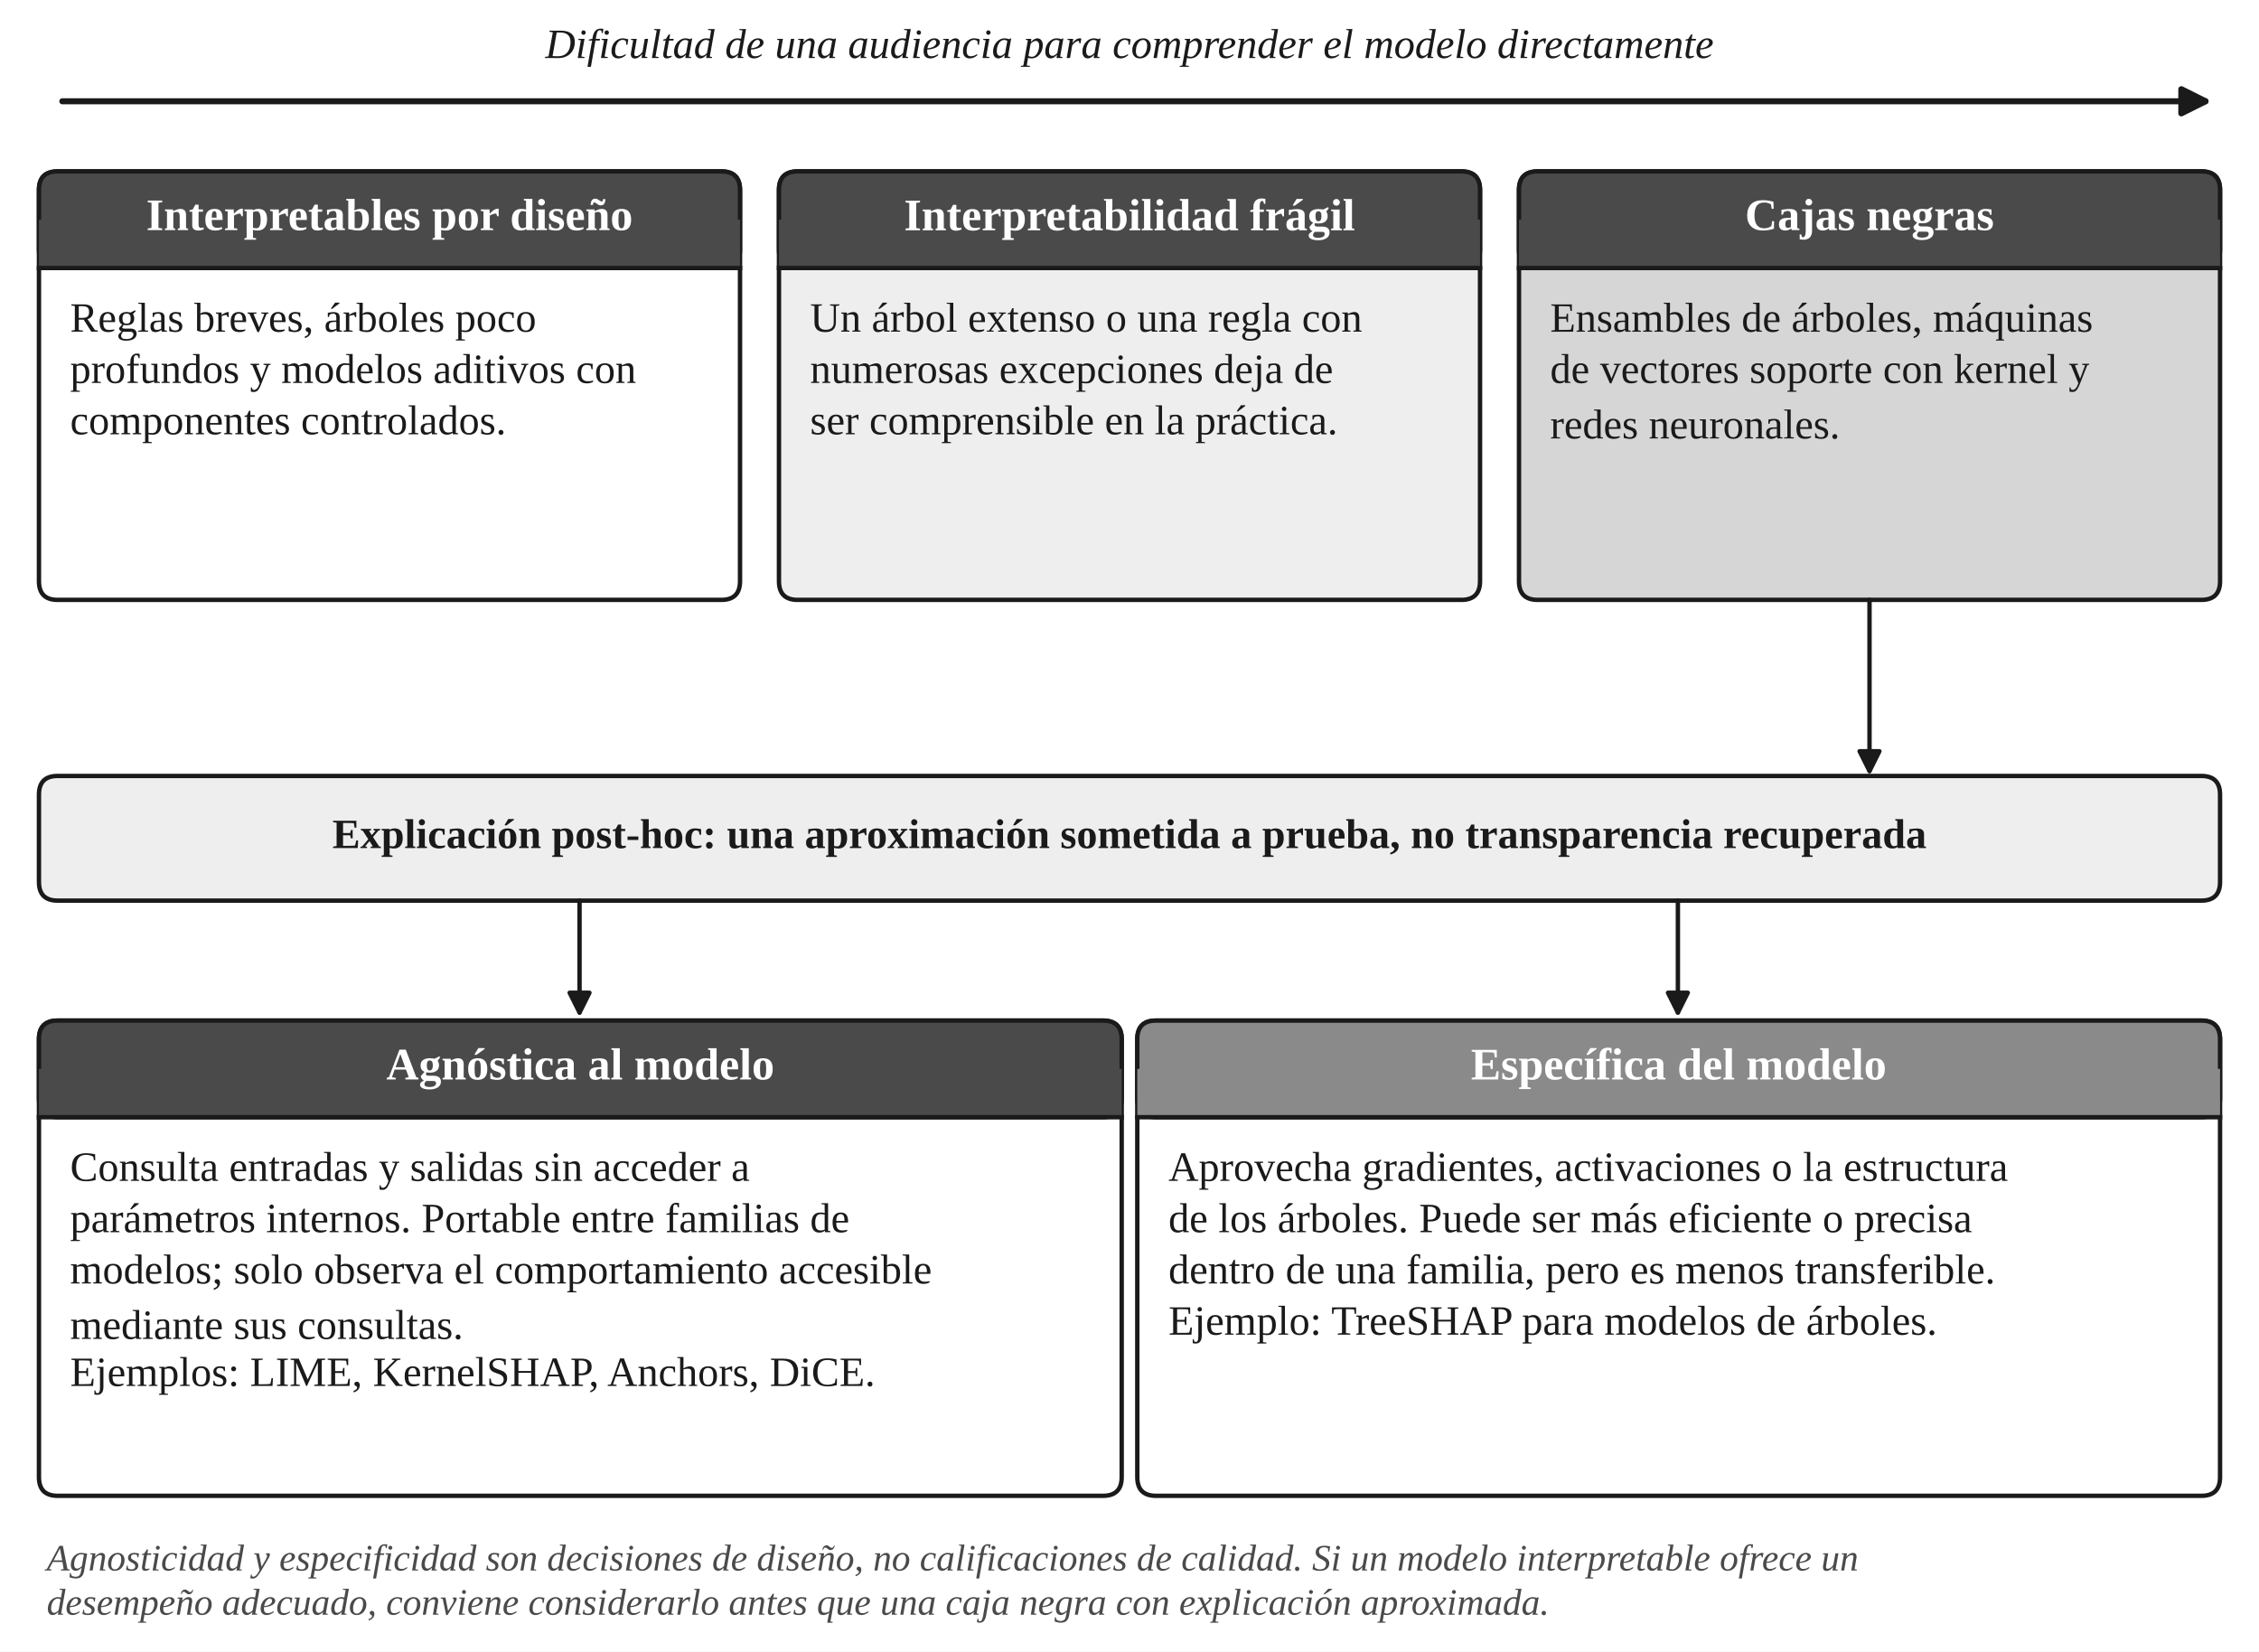
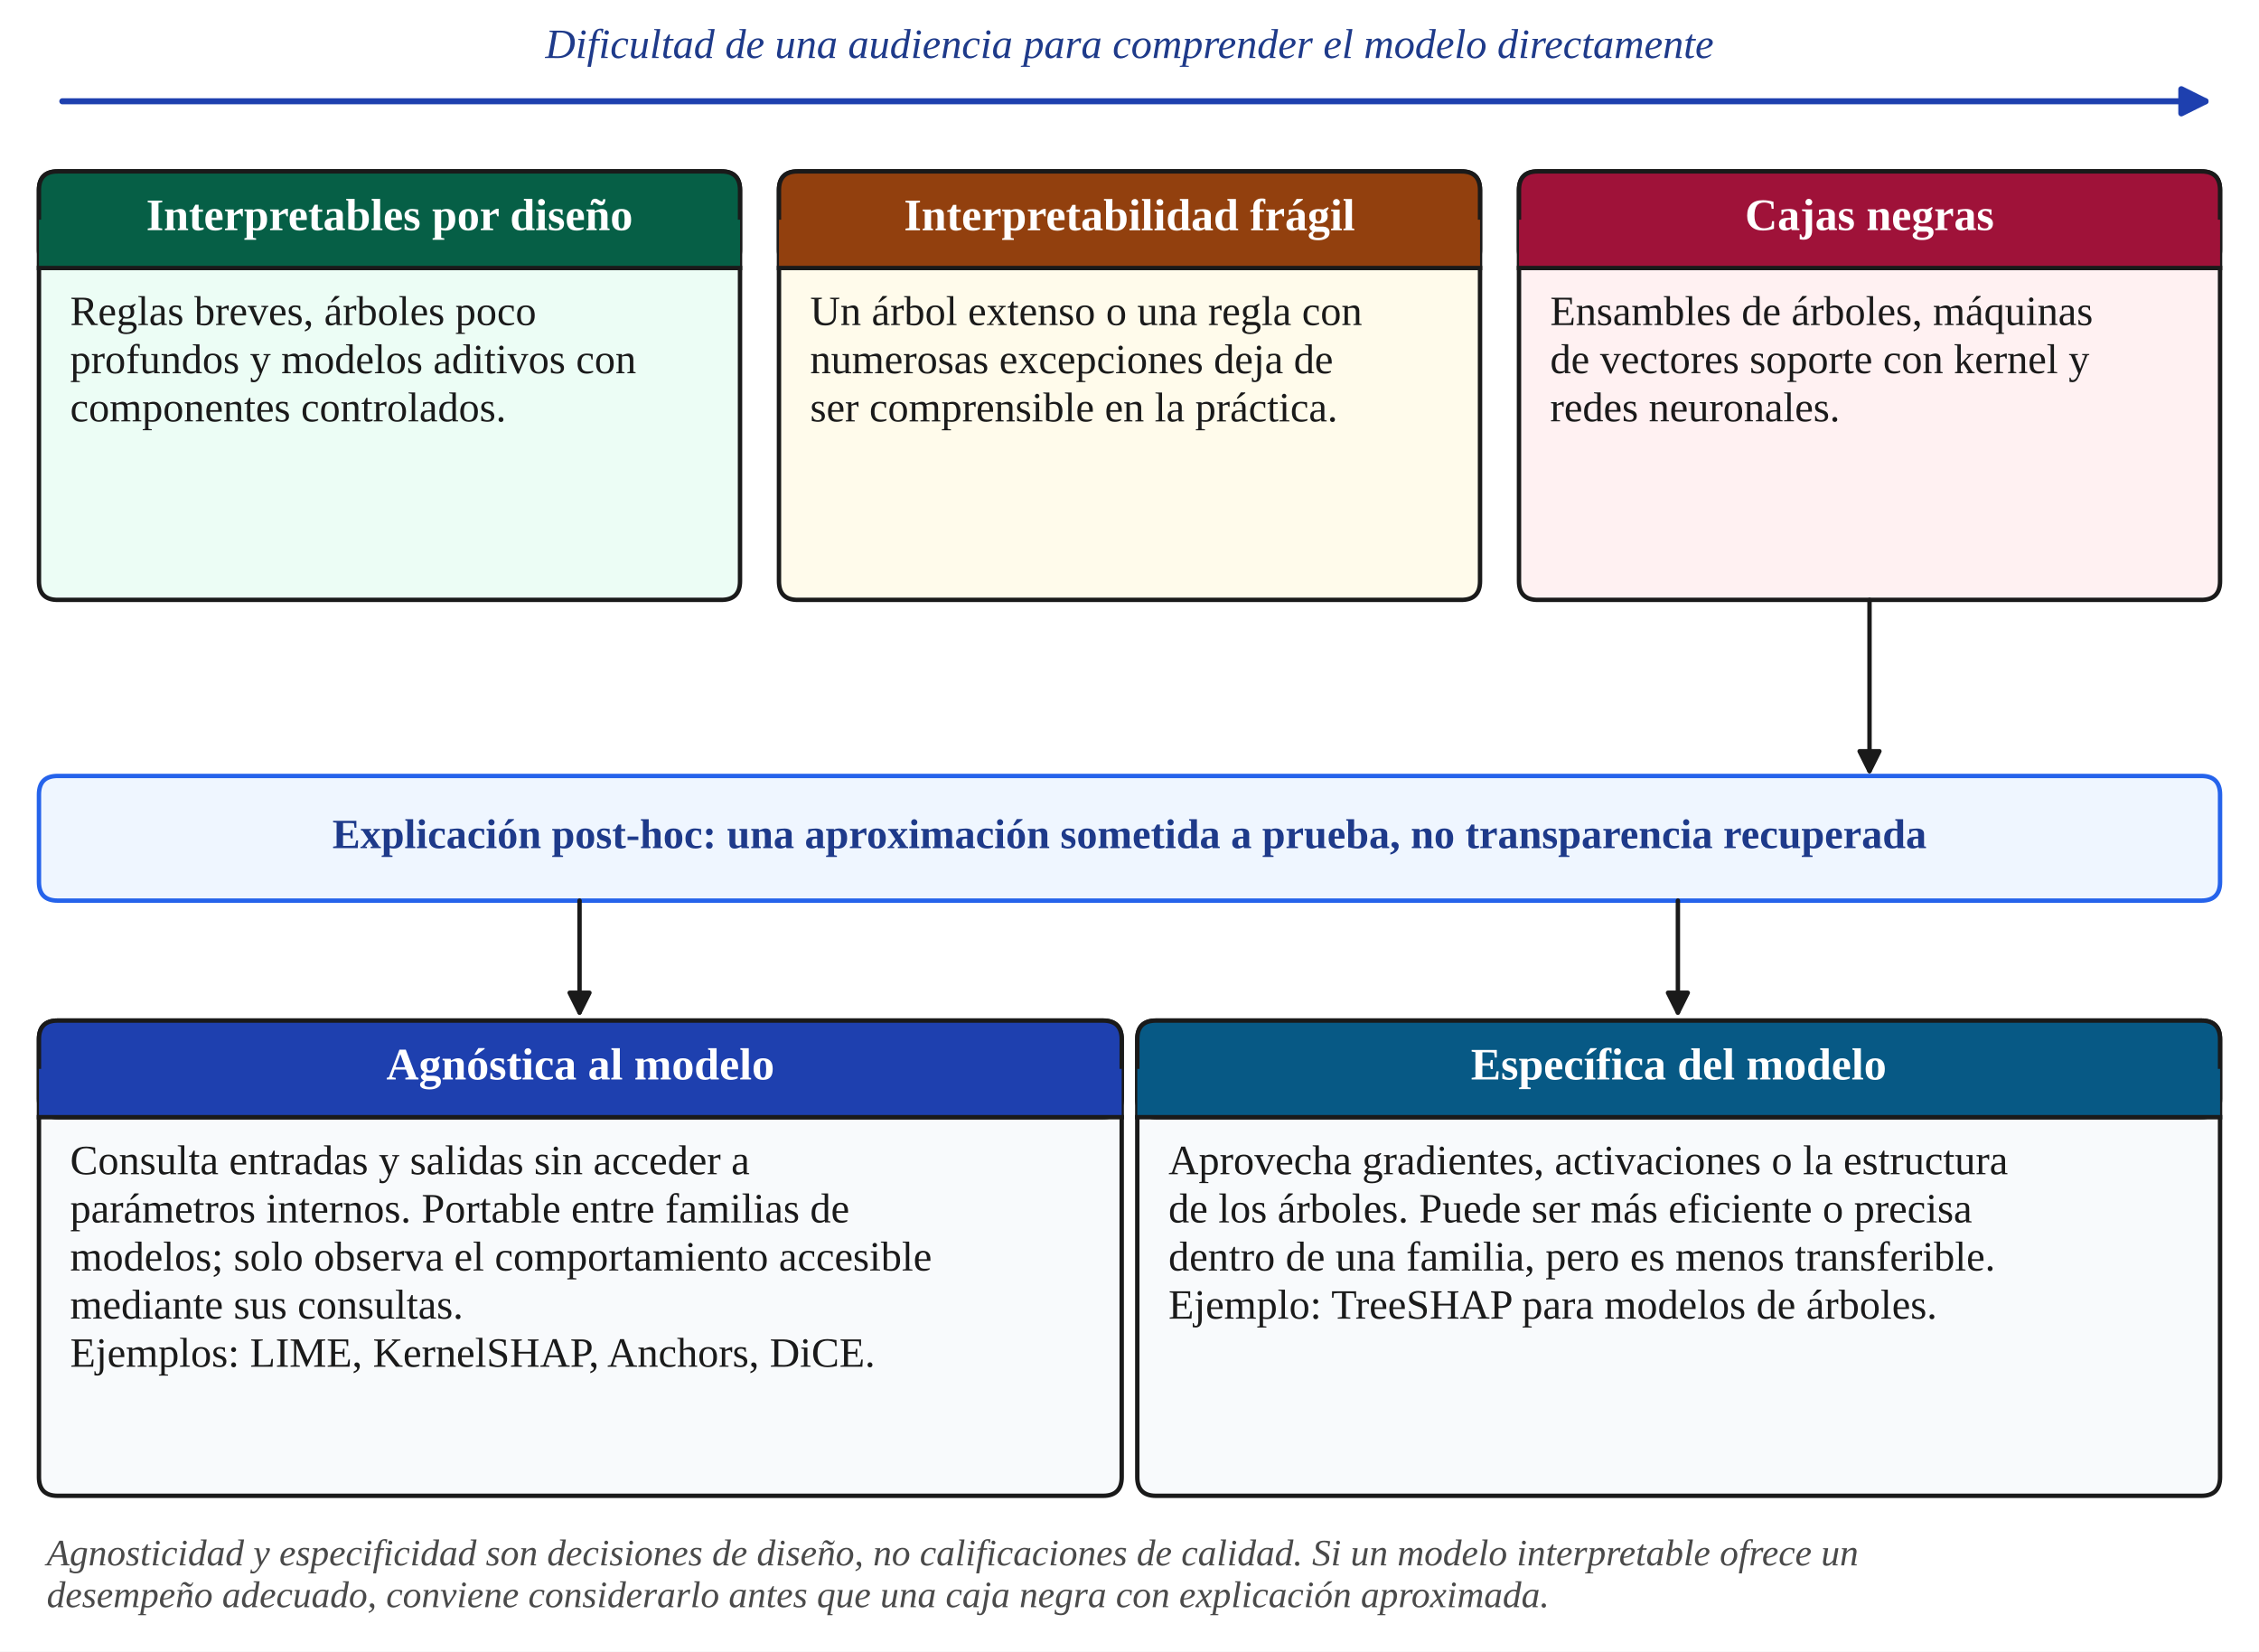
<svg xmlns="http://www.w3.org/2000/svg" width="411.024pt" height="300.472pt" viewBox="0 0 411.024 300.472" version="1.1">
  <defs>
    <style type="text/css">*{stroke-linejoin: round; stroke-linecap: butt}</style>
  </defs>
  <g id="figure_1">
    <g id="patch_1">
      <path d="M 0 300.472  L 411.024 300.472  L 411.024 0  L 0 0  z " style="fill: #ffffff" />
    </g>
    <g id="axes_1">
      <g id="patch_2">
-         <path d="M 10.488 109.134  L 131.244 109.134  Q 134.646 109.134 134.646 105.732  L 134.646 34.583  Q 134.646 31.181 131.244 31.181  L 10.488 31.181  Q 7.087 31.181 7.087 34.583  L 7.087 105.732  Q 7.087 109.134 10.488 109.134  z " clip-path="url(#p2aa77a1dcb)" style="fill: #ffffff; stroke: #1a1a1a; stroke-width: 0.8; stroke-linejoin: miter" />
+         <path d="M 10.488 109.134  L 131.244 109.134  Q 134.646 109.134 134.646 105.732  L 134.646 34.583  Q 134.646 31.181 131.244 31.181  L 10.488 31.181  Q 7.087 31.181 7.087 34.583  L 7.087 105.732  Q 7.087 109.134 10.488 109.134  z " clip-path="url(#p7592edaa40)" style="fill: #ecfdf5; stroke: #1a1a1a; stroke-width: 0.8; stroke-linejoin: miter" />
      </g>
      <g id="patch_3">
-         <path d="M 145.134 109.134  L 265.89 109.134  Q 269.291 109.134 269.291 105.732  L 269.291 34.583  Q 269.291 31.181 265.89 31.181  L 145.134 31.181  Q 141.732 31.181 141.732 34.583  L 141.732 105.732  Q 141.732 109.134 145.134 109.134  z " clip-path="url(#p2aa77a1dcb)" style="fill: #eeeeee; stroke: #1a1a1a; stroke-width: 0.8; stroke-linejoin: miter" />
+         <path d="M 145.134 109.134  L 265.89 109.134  Q 269.291 109.134 269.291 105.732  L 269.291 34.583  Q 269.291 31.181 265.89 31.181  L 145.134 31.181  Q 141.732 31.181 141.732 34.583  L 141.732 105.732  Q 141.732 109.134 145.134 109.134  z " clip-path="url(#p7592edaa40)" style="fill: #fffbeb; stroke: #1a1a1a; stroke-width: 0.8; stroke-linejoin: miter" />
      </g>
      <g id="patch_4">
-         <path d="M 279.78 109.134  L 400.535 109.134  Q 403.937 109.134 403.937 105.732  L 403.937 34.583  Q 403.937 31.181 400.535 31.181  L 279.78 31.181  Q 276.378 31.181 276.378 34.583  L 276.378 105.732  Q 276.378 109.134 279.78 109.134  z " clip-path="url(#p2aa77a1dcb)" style="fill: #d6d6d6; stroke: #1a1a1a; stroke-width: 0.8; stroke-linejoin: miter" />
+         <path d="M 279.78 109.134  L 400.535 109.134  Q 403.937 109.134 403.937 105.732  L 403.937 34.583  Q 403.937 31.181 400.535 31.181  L 279.78 31.181  Q 276.378 31.181 276.378 34.583  L 276.378 105.732  Q 276.378 109.134 279.78 109.134  z " clip-path="url(#p7592edaa40)" style="fill: #fff1f2; stroke: #1a1a1a; stroke-width: 0.8; stroke-linejoin: miter" />
      </g>
      <g id="patch_5">
-         <path d="M 10.488 163.843  L 400.535 163.843  Q 403.937 163.843 403.937 160.441  L 403.937 144.567  Q 403.937 141.165 400.535 141.165  L 10.488 141.165  Q 7.087 141.165 7.087 144.567  L 7.087 160.441  Q 7.087 163.843 10.488 163.843  z " clip-path="url(#p2aa77a1dcb)" style="fill: #eeeeee; stroke: #1a1a1a; stroke-width: 0.8; stroke-linejoin: miter" />
+         <path d="M 10.488 163.843  L 400.535 163.843  Q 403.937 163.843 403.937 160.441  L 403.937 144.567  Q 403.937 141.165 400.535 141.165  L 10.488 141.165  Q 7.087 141.165 7.087 144.567  L 7.087 160.441  Q 7.087 163.843 10.488 163.843  z " clip-path="url(#p7592edaa40)" style="fill: #eff6ff; stroke: #2563eb; stroke-width: 0.8; stroke-linejoin: miter" />
      </g>
      <g id="patch_6">
-         <path d="M 10.488 272.126  L 200.693 272.126  Q 204.094 272.126 204.094 268.724  L 204.094 189.071  Q 204.094 185.669 200.693 185.669  L 10.488 185.669  Q 7.087 185.669 7.087 189.071  L 7.087 268.724  Q 7.087 272.126 10.488 272.126  z " clip-path="url(#p2aa77a1dcb)" style="fill: #ffffff; stroke: #1a1a1a; stroke-width: 0.8; stroke-linejoin: miter" />
+         <path d="M 10.488 272.126  L 200.693 272.126  Q 204.094 272.126 204.094 268.724  L 204.094 189.071  Q 204.094 185.669 200.693 185.669  L 10.488 185.669  Q 7.087 185.669 7.087 189.071  L 7.087 268.724  Q 7.087 272.126 10.488 272.126  z " clip-path="url(#p7592edaa40)" style="fill: #f8fafc; stroke: #1a1a1a; stroke-width: 0.8; stroke-linejoin: miter" />
      </g>
      <g id="patch_7">
-         <path d="M 210.331 272.126  L 400.535 272.126  Q 403.937 272.126 403.937 268.724  L 403.937 189.071  Q 403.937 185.669 400.535 185.669  L 210.331 185.669  Q 206.929 185.669 206.929 189.071  L 206.929 268.724  Q 206.929 272.126 210.331 272.126  z " clip-path="url(#p2aa77a1dcb)" style="fill: #ffffff; stroke: #1a1a1a; stroke-width: 0.8; stroke-linejoin: miter" />
+         <path d="M 210.331 272.126  L 400.535 272.126  Q 403.937 272.126 403.937 268.724  L 403.937 189.071  Q 403.937 185.669 400.535 185.669  L 210.331 185.669  Q 206.929 185.669 206.929 189.071  L 206.929 268.724  Q 206.929 272.126 210.331 272.126  z " clip-path="url(#p7592edaa40)" style="fill: #f8fafc; stroke: #1a1a1a; stroke-width: 0.8; stroke-linejoin: miter" />
      </g>
      <g id="patch_8">
-         <path d="M 10.488 48.756  L 131.244 48.756  Q 134.646 48.756 134.646 45.354  L 134.646 34.583  Q 134.646 31.181 131.244 31.181  L 10.488 31.181  Q 7.087 31.181 7.087 34.583  L 7.087 45.354  Q 7.087 48.756 10.488 48.756  z " clip-path="url(#p2aa77a1dcb)" style="fill: #4a4a4a; stroke: #1a1a1a; stroke-width: 0.8; stroke-linejoin: miter" />
+         <path d="M 10.488 48.756  L 131.244 48.756  Q 134.646 48.756 134.646 45.354  L 134.646 34.583  Q 134.646 31.181 131.244 31.181  L 10.488 31.181  Q 7.087 31.181 7.087 34.583  L 7.087 45.354  Q 7.087 48.756 10.488 48.756  z " clip-path="url(#p7592edaa40)" style="fill: #065f46; stroke: #1a1a1a; stroke-width: 0.8; stroke-linejoin: miter" />
      </g>
      <g id="patch_9">
-         <path d="M 7.087 48.756  L 134.646 48.756  L 134.646 39.969  L 7.087 39.969  z " clip-path="url(#p2aa77a1dcb)" style="fill: #4a4a4a" />
+         <path d="M 7.087 48.756  L 134.646 48.756  L 134.646 39.969  L 7.087 39.969  z " clip-path="url(#p7592edaa40)" style="fill: #065f46" />
      </g>
      <g id="patch_10">
-         <path d="M 145.134 48.756  L 265.89 48.756  Q 269.291 48.756 269.291 45.354  L 269.291 34.583  Q 269.291 31.181 265.89 31.181  L 145.134 31.181  Q 141.732 31.181 141.732 34.583  L 141.732 45.354  Q 141.732 48.756 145.134 48.756  z " clip-path="url(#p2aa77a1dcb)" style="fill: #4a4a4a; stroke: #1a1a1a; stroke-width: 0.8; stroke-linejoin: miter" />
+         <path d="M 145.134 48.756  L 265.89 48.756  Q 269.291 48.756 269.291 45.354  L 269.291 34.583  Q 269.291 31.181 265.89 31.181  L 145.134 31.181  Q 141.732 31.181 141.732 34.583  L 141.732 45.354  Q 141.732 48.756 145.134 48.756  z " clip-path="url(#p7592edaa40)" style="fill: #92400e; stroke: #1a1a1a; stroke-width: 0.8; stroke-linejoin: miter" />
      </g>
      <g id="patch_11">
-         <path d="M 141.732 48.756  L 269.291 48.756  L 269.291 39.969  L 141.732 39.969  z " clip-path="url(#p2aa77a1dcb)" style="fill: #4a4a4a" />
+         <path d="M 141.732 48.756  L 269.291 48.756  L 269.291 39.969  L 141.732 39.969  z " clip-path="url(#p7592edaa40)" style="fill: #92400e" />
      </g>
      <g id="patch_12">
-         <path d="M 279.78 48.756  L 400.535 48.756  Q 403.937 48.756 403.937 45.354  L 403.937 34.583  Q 403.937 31.181 400.535 31.181  L 279.78 31.181  Q 276.378 31.181 276.378 34.583  L 276.378 45.354  Q 276.378 48.756 279.78 48.756  z " clip-path="url(#p2aa77a1dcb)" style="fill: #4a4a4a; stroke: #1a1a1a; stroke-width: 0.8; stroke-linejoin: miter" />
+         <path d="M 279.78 48.756  L 400.535 48.756  Q 403.937 48.756 403.937 45.354  L 403.937 34.583  Q 403.937 31.181 400.535 31.181  L 279.78 31.181  Q 276.378 31.181 276.378 34.583  L 276.378 45.354  Q 276.378 48.756 279.78 48.756  z " clip-path="url(#p7592edaa40)" style="fill: #9f1239; stroke: #1a1a1a; stroke-width: 0.8; stroke-linejoin: miter" />
      </g>
      <g id="patch_13">
-         <path d="M 276.378 48.756  L 403.937 48.756  L 403.937 39.969  L 276.378 39.969  z " clip-path="url(#p2aa77a1dcb)" style="fill: #4a4a4a" />
+         <path d="M 276.378 48.756  L 403.937 48.756  L 403.937 39.969  L 276.378 39.969  z " clip-path="url(#p7592edaa40)" style="fill: #9f1239" />
      </g>
      <g id="patch_14">
-         <path d="M 10.488 203.244  L 200.693 203.244  Q 204.094 203.244 204.094 199.843  L 204.094 189.071  Q 204.094 185.669 200.693 185.669  L 10.488 185.669  Q 7.087 185.669 7.087 189.071  L 7.087 199.843  Q 7.087 203.244 10.488 203.244  z " clip-path="url(#p2aa77a1dcb)" style="fill: #4a4a4a; stroke: #1a1a1a; stroke-width: 0.8; stroke-linejoin: miter" />
+         <path d="M 10.488 203.244  L 200.693 203.244  Q 204.094 203.244 204.094 199.843  L 204.094 189.071  Q 204.094 185.669 200.693 185.669  L 10.488 185.669  Q 7.087 185.669 7.087 189.071  L 7.087 199.843  Q 7.087 203.244 10.488 203.244  z " clip-path="url(#p7592edaa40)" style="fill: #1e40af; stroke: #1a1a1a; stroke-width: 0.8; stroke-linejoin: miter" />
      </g>
      <g id="patch_15">
-         <path d="M 7.087 203.244  L 204.094 203.244  L 204.094 194.457  L 7.087 194.457  z " clip-path="url(#p2aa77a1dcb)" style="fill: #4a4a4a" />
+         <path d="M 7.087 203.244  L 204.094 203.244  L 204.094 194.457  L 7.087 194.457  z " clip-path="url(#p7592edaa40)" style="fill: #1e40af" />
      </g>
      <g id="patch_16">
-         <path d="M 210.331 203.244  L 400.535 203.244  Q 403.937 203.244 403.937 199.843  L 403.937 189.071  Q 403.937 185.669 400.535 185.669  L 210.331 185.669  Q 206.929 185.669 206.929 189.071  L 206.929 199.843  Q 206.929 203.244 210.331 203.244  z " clip-path="url(#p2aa77a1dcb)" style="fill: #8a8a8a; stroke: #1a1a1a; stroke-width: 0.8; stroke-linejoin: miter" />
+         <path d="M 210.331 203.244  L 400.535 203.244  Q 403.937 203.244 403.937 199.843  L 403.937 189.071  Q 403.937 185.669 400.535 185.669  L 210.331 185.669  Q 206.929 185.669 206.929 189.071  L 206.929 199.843  Q 206.929 203.244 210.331 203.244  z " clip-path="url(#p7592edaa40)" style="fill: #075985; stroke: #1a1a1a; stroke-width: 0.8; stroke-linejoin: miter" />
      </g>
      <g id="patch_17">
-         <path d="M 206.929 203.244  L 403.937 203.244  L 403.937 194.457  L 206.929 194.457  z " clip-path="url(#p2aa77a1dcb)" style="fill: #8a8a8a" />
+         <path d="M 206.929 203.244  L 403.937 203.244  L 403.937 194.457  L 206.929 194.457  z " clip-path="url(#p7592edaa40)" style="fill: #075985" />
      </g>
      <g id="text_1">
-         <text style="font-style: italic; font-size: 7.6px; font-family: 'Times New Roman', 'DejaVu Serif', serif; text-anchor: middle; fill: #1a1a1a" x="205.512" y="10.549" transform="rotate(-0 205.5118 10.54874)">Dificultad de una audiencia para comprender el modelo directamente</text>
+         <text style="fill: #1e3a8a; font: italic 7.6px 'Times New Roman', 'DejaVu Serif', serif; text-anchor: middle" x="205.512" y="10.549" transform="rotate(-0 205.5118 10.54904)">Dificultad de una audiencia para comprender el modelo directamente</text>
      </g>
      <g id="line2d_1">
-         <path d="M 7.087 48.756  L 134.646 48.756  " clip-path="url(#p2aa77a1dcb)" style="fill: none; stroke: #1a1a1a; stroke-width: 0.8; stroke-linecap: square" />
+         <path d="M 7.087 48.756  L 134.646 48.756  " clip-path="url(#p7592edaa40)" style="fill: none; stroke: #1a1a1a; stroke-width: 0.8; stroke-linecap: square" />
      </g>
      <g id="line2d_2">
-         <path d="M 141.732 48.756  L 269.291 48.756  " clip-path="url(#p2aa77a1dcb)" style="fill: none; stroke: #1a1a1a; stroke-width: 0.8; stroke-linecap: square" />
+         <path d="M 141.732 48.756  L 269.291 48.756  " clip-path="url(#p7592edaa40)" style="fill: none; stroke: #1a1a1a; stroke-width: 0.8; stroke-linecap: square" />
      </g>
      <g id="line2d_3">
-         <path d="M 276.378 48.756  L 403.937 48.756  " clip-path="url(#p2aa77a1dcb)" style="fill: none; stroke: #1a1a1a; stroke-width: 0.8; stroke-linecap: square" />
+         <path d="M 276.378 48.756  L 403.937 48.756  " clip-path="url(#p7592edaa40)" style="fill: none; stroke: #1a1a1a; stroke-width: 0.8; stroke-linecap: square" />
      </g>
      <g id="text_2">
-         <text style="font-weight: 700; font-size: 7.6px; font-family: 'Times New Roman', 'DejaVu Serif', serif; text-anchor: middle; fill: #1a1a1a" x="205.512" y="154.285" transform="rotate(-0 205.5118 154.285)">Explicación post-hoc: una aproximación sometida a prueba, no transparencia recuperada</text>
+         <text style="fill: #1e3a8a; font: 700 7.6px 'Times New Roman', 'DejaVu Serif', serif; text-anchor: middle" x="205.512" y="154.292" transform="rotate(-0 205.5118 154.2923)">Explicación post-hoc: una aproximación sometida a prueba, no transparencia recuperada</text>
      </g>
      <g id="line2d_4">
-         <path d="M 7.087 203.244  L 204.094 203.244  " clip-path="url(#p2aa77a1dcb)" style="fill: none; stroke: #1a1a1a; stroke-width: 0.8; stroke-linecap: square" />
+         <path d="M 7.087 203.244  L 204.094 203.244  " clip-path="url(#p7592edaa40)" style="fill: none; stroke: #1a1a1a; stroke-width: 0.8; stroke-linecap: square" />
      </g>
      <g id="line2d_5">
-         <path d="M 206.929 203.244  L 403.937 203.244  " clip-path="url(#p2aa77a1dcb)" style="fill: none; stroke: #1a1a1a; stroke-width: 0.8; stroke-linecap: square" />
+         <path d="M 206.929 203.244  L 403.937 203.244  " clip-path="url(#p7592edaa40)" style="fill: none; stroke: #1a1a1a; stroke-width: 0.8; stroke-linecap: square" />
      </g>
      <g id="text_3">
-         <text style="font-style: italic; font-size: 6.8px; font-family: 'Times New Roman', 'DejaVu Serif', serif; fill: #4a4a4a" transform="translate(8.503937 285.7131)">Agnosticidad y especificidad son decisiones de diseño, no calificaciones de calidad. Si un modelo interpretable ofrece un</text>
-         <text style="font-style: italic; font-size: 6.8px; font-family: 'Times New Roman', 'DejaVu Serif', serif; fill: #4a4a4a" transform="translate(8.503937 293.7589)">desempeño adecuado, conviene considerarlo antes que una caja negra con explicación aproximada.</text>
+         <text style="fill: #4a4a4a; font: italic 6.8px 'Times New Roman', 'DejaVu Serif', serif" transform="translate(8.503937 284.7847)">Agnosticidad y especificidad son decisiones de diseño, no calificaciones de calidad. Si un modelo interpretable ofrece un</text>
+         <text style="fill: #4a4a4a; font: italic 6.8px 'Times New Roman', 'DejaVu Serif', serif" transform="translate(8.503937 292.3903)">desempeño adecuado, conviene considerarlo antes que una caja negra con explicación aproximada.</text>
      </g>
      <g id="text_4">
-         <text style="font-weight: 700; font-size: 8.2px; font-family: 'Times New Roman', 'DejaVu Serif', serif; text-anchor: middle; fill: #ffffff" x="70.866" y="41.863" transform="rotate(-0 70.86614 41.86267)">Interpretables por diseño</text>
+         <text style="fill: #ffffff; font: 700 8.2px 'Times New Roman', 'DejaVu Serif', serif; text-anchor: middle" x="70.866" y="41.871" transform="rotate(-0 70.86614 41.87052)">Interpretables por diseño</text>
      </g>
      <g id="text_5">
-         <text style="font-size: 7.6px; font-family: 'Times New Roman', 'DejaVu Serif', serif; fill: #1a1a1a" transform="translate(12.75591 60.34102)">Reglas breves, árboles poco</text>
-         <text style="font-size: 7.6px; font-family: 'Times New Roman', 'DejaVu Serif', serif; fill: #1a1a1a" transform="translate(12.75591 69.6692)">profundos y modelos aditivos con</text>
-         <text style="font-size: 7.6px; font-family: 'Times New Roman', 'DejaVu Serif', serif; fill: #1a1a1a" transform="translate(12.75591 79.00451)">componentes controlados.</text>
+         <text style="fill: #1a1a1a; font: 7.6px 'Times New Roman', 'DejaVu Serif', serif" transform="translate(12.75591 59.13552)">Reglas breves, árboles poco</text>
+         <text style="fill: #1a1a1a; font: 7.6px 'Times New Roman', 'DejaVu Serif', serif" transform="translate(12.75591 67.89974)">profundos y modelos aditivos con</text>
+         <text style="fill: #1a1a1a; font: 7.6px 'Times New Roman', 'DejaVu Serif', serif" transform="translate(12.75591 76.66397)">componentes controlados.</text>
      </g>
      <g id="text_6">
-         <text style="font-weight: 700; font-size: 8.2px; font-family: 'Times New Roman', 'DejaVu Serif', serif; text-anchor: middle; fill: #ffffff" x="205.512" y="41.89" transform="rotate(-0 205.5118 41.89022)">Interpretabilidad frágil</text>
+         <text style="fill: #ffffff; font: 700 8.2px 'Times New Roman', 'DejaVu Serif', serif; text-anchor: middle" x="205.512" y="41.89" transform="rotate(-0 205.5118 41.89038)">Interpretabilidad frágil</text>
      </g>
      <g id="text_7">
-         <text style="font-size: 7.6px; font-family: 'Times New Roman', 'DejaVu Serif', serif; fill: #1a1a1a" transform="translate(147.4016 60.34102)">Un árbol extenso o una regla con</text>
-         <text style="font-size: 7.6px; font-family: 'Times New Roman', 'DejaVu Serif', serif; fill: #1a1a1a" transform="translate(147.4016 69.67098)">numerosas excepciones deja de</text>
-         <text style="font-size: 7.6px; font-family: 'Times New Roman', 'DejaVu Serif', serif; fill: #1a1a1a" transform="translate(147.4016 79.00451)">ser comprensible en la práctica.</text>
+         <text style="fill: #1a1a1a; font: 7.6px 'Times New Roman', 'DejaVu Serif', serif" transform="translate(147.4016 59.13552)">Un árbol extenso o una regla con</text>
+         <text style="fill: #1a1a1a; font: 7.6px 'Times New Roman', 'DejaVu Serif', serif" transform="translate(147.4016 67.90455)">numerosas excepciones deja de</text>
+         <text style="fill: #1a1a1a; font: 7.6px 'Times New Roman', 'DejaVu Serif', serif" transform="translate(147.4016 76.66878)">ser comprensible en la práctica.</text>
      </g>
      <g id="text_8">
-         <text style="font-weight: 700; font-size: 8.2px; font-family: 'Times New Roman', 'DejaVu Serif', serif; text-anchor: middle; fill: #ffffff" x="340.157" y="41.86" transform="rotate(-0 340.1575 41.86035)">Cajas negras</text>
+         <text style="fill: #ffffff; font: 700 8.2px 'Times New Roman', 'DejaVu Serif', serif; text-anchor: middle" x="340.157" y="41.86" transform="rotate(-0 340.1575 41.86027)">Cajas negras</text>
      </g>
      <g id="text_9">
-         <text style="font-size: 7.6px; font-family: 'Times New Roman', 'DejaVu Serif', serif; fill: #1a1a1a" transform="translate(282.0472 60.34814)">Ensambles de árboles, máquinas</text>
-         <text style="font-size: 7.6px; font-family: 'Times New Roman', 'DejaVu Serif', serif; fill: #1a1a1a" transform="translate(282.0472 69.6692)">de vectores soporte con kernel y</text>
-         <text style="font-size: 7.6px; font-family: 'Times New Roman', 'DejaVu Serif', serif; fill: #1a1a1a" transform="translate(282.0472 79.7651)">redes neuronales.</text>
+         <text style="fill: #1a1a1a; font: 7.6px 'Times New Roman', 'DejaVu Serif', serif" transform="translate(282.0472 59.13552)">Ensambles de árboles, máquinas</text>
+         <text style="fill: #1a1a1a; font: 7.6px 'Times New Roman', 'DejaVu Serif', serif" transform="translate(282.0472 67.88549)">de vectores soporte con kernel y</text>
+         <text style="fill: #1a1a1a; font: 7.6px 'Times New Roman', 'DejaVu Serif', serif" transform="translate(282.0472 76.64972)">redes neuronales.</text>
      </g>
      <g id="text_10">
-         <text style="font-weight: 700; font-size: 8.2px; font-family: 'Times New Roman', 'DejaVu Serif', serif; text-anchor: middle; fill: #ffffff" x="105.591" y="196.378" transform="rotate(-0 105.5906 196.3784)">Agnóstica al modelo</text>
+         <text style="fill: #ffffff; font: 700 8.2px 'Times New Roman', 'DejaVu Serif', serif; text-anchor: middle" x="105.591" y="196.379" transform="rotate(-0 105.5906 196.3786)">Agnóstica al modelo</text>
      </g>
      <g id="text_11">
-         <text style="font-size: 7.6px; font-family: 'Times New Roman', 'DejaVu Serif', serif; fill: #1a1a1a" transform="translate(12.75591 214.8292)">Consulta entradas y salidas sin acceder a</text>
-         <text style="font-size: 7.6px; font-family: 'Times New Roman', 'DejaVu Serif', serif; fill: #1a1a1a" transform="translate(12.75591 224.1645)">parámetros internos. Portable entre familias de</text>
-         <text style="font-size: 7.6px; font-family: 'Times New Roman', 'DejaVu Serif', serif; fill: #1a1a1a" transform="translate(12.75591 233.4927)">modelos; solo observa el comportamiento accesible</text>
-         <text style="font-size: 7.6px; font-family: 'Times New Roman', 'DejaVu Serif', serif; fill: #1a1a1a" transform="translate(12.75591 243.5815)">mediante sus consultas.</text>
-         <text style="font-size: 7.6px; font-family: 'Times New Roman', 'DejaVu Serif', serif; fill: #1a1a1a" transform="translate(12.75591 252.1437)">Ejemplos: LIME, KernelSHAP, Anchors, DiCE.</text>
+         <text style="fill: #1a1a1a; font: 7.6px 'Times New Roman', 'DejaVu Serif', serif" transform="translate(12.75591 213.6237)">Consulta entradas y salidas sin acceder a</text>
+         <text style="fill: #1a1a1a; font: 7.6px 'Times New Roman', 'DejaVu Serif', serif" transform="translate(12.75591 222.3879)">parámetros internos. Portable entre familias de</text>
+         <text style="fill: #1a1a1a; font: 7.6px 'Times New Roman', 'DejaVu Serif', serif" transform="translate(12.75591 231.1379)">modelos; solo observa el comportamiento accesible</text>
+         <text style="fill: #1a1a1a; font: 7.6px 'Times New Roman', 'DejaVu Serif', serif" transform="translate(12.75591 239.8879)">mediante sus consultas.</text>
+         <text style="fill: #1a1a1a; font: 7.6px 'Times New Roman', 'DejaVu Serif', serif" transform="translate(12.75591 248.6427)">Ejemplos: LIME, KernelSHAP, Anchors, DiCE.</text>
      </g>
      <g id="text_12">
-         <text style="font-weight: 700; font-size: 8.2px; font-family: 'Times New Roman', 'DejaVu Serif', serif; text-anchor: middle; fill: #ffffff" x="305.433" y="196.378" transform="rotate(-0 305.4331 196.3784)">Específica del modelo</text>
+         <text style="fill: #ffffff; font: 700 8.2px 'Times New Roman', 'DejaVu Serif', serif; text-anchor: middle" x="305.433" y="196.386" transform="rotate(-0 305.4331 196.3863)">Específica del modelo</text>
      </g>
      <g id="text_13">
-         <text style="font-size: 7.6px; font-family: 'Times New Roman', 'DejaVu Serif', serif; fill: #1a1a1a" transform="translate(212.5984 214.8292)">Aprovecha gradientes, activaciones o la estructura</text>
-         <text style="font-size: 7.6px; font-family: 'Times New Roman', 'DejaVu Serif', serif; fill: #1a1a1a" transform="translate(212.5984 224.1645)">de los árboles. Puede ser más eficiente o precisa</text>
-         <text style="font-size: 7.6px; font-family: 'Times New Roman', 'DejaVu Serif', serif; fill: #1a1a1a" transform="translate(212.5984 233.4927)">dentro de una familia, pero es menos transferible.</text>
-         <text style="font-size: 7.6px; font-family: 'Times New Roman', 'DejaVu Serif', serif; fill: #1a1a1a" transform="translate(212.5984 242.8155)">Ejemplo: TreeSHAP para modelos de árboles.</text>
+         <text style="fill: #1a1a1a; font: 7.6px 'Times New Roman', 'DejaVu Serif', serif" transform="translate(212.5984 213.6237)">Aprovecha gradientes, activaciones o la estructura</text>
+         <text style="fill: #1a1a1a; font: 7.6px 'Times New Roman', 'DejaVu Serif', serif" transform="translate(212.5984 222.3879)">de los árboles. Puede ser más eficiente o precisa</text>
+         <text style="fill: #1a1a1a; font: 7.6px 'Times New Roman', 'DejaVu Serif', serif" transform="translate(212.5984 231.1379)">dentro de una familia, pero es menos transferible.</text>
+         <text style="fill: #1a1a1a; font: 7.6px 'Times New Roman', 'DejaVu Serif', serif" transform="translate(212.5984 239.8927)">Ejemplo: TreeSHAP para modelos de árboles.</text>
      </g>
      <g id="patch_18">
-         <path d="M 11.339 18.425  Q 206.929 18.425 401.29 18.425  " clip-path="url(#p2aa77a1dcb)" style="fill: none; stroke: #1a1a1a; stroke-width: 1.1; stroke-linecap: round" />
-         <path d="M 396.89 16.225  L 401.29 18.425  L 396.89 20.625  z " clip-path="url(#p2aa77a1dcb)" style="fill: #1a1a1a; stroke: #1a1a1a; stroke-width: 1.1; stroke-linecap: round" />
+         <path d="M 11.339 18.425  Q 206.929 18.425 401.29 18.425  " clip-path="url(#p7592edaa40)" style="fill: none; stroke: #1e40af; stroke-width: 1.1; stroke-linecap: round" />
+         <path d="M 396.89 16.225  L 401.29 18.425  L 396.89 20.625  z " clip-path="url(#p7592edaa40)" style="fill: #1e40af; stroke: #1e40af; stroke-width: 1.1; stroke-linecap: round" />
      </g>
      <g id="patch_19">
-         <path d="M 340.157 109.134  Q 340.157 125.15 340.157 140.271  " clip-path="url(#p2aa77a1dcb)" style="fill: none; stroke: #1a1a1a; stroke-width: 0.8; stroke-linecap: round" />
-         <path d="M 341.957 136.671  L 340.157 140.271  L 338.357 136.671  z " clip-path="url(#p2aa77a1dcb)" style="fill: #1a1a1a; stroke: #1a1a1a; stroke-width: 0.8; stroke-linecap: round" />
+         <path d="M 340.157 109.134  Q 340.157 125.15 340.157 140.271  " clip-path="url(#p7592edaa40)" style="fill: none; stroke: #1a1a1a; stroke-width: 0.8; stroke-linecap: round" />
+         <path d="M 341.957 136.671  L 340.157 140.271  L 338.357 136.671  z " clip-path="url(#p7592edaa40)" style="fill: #1a1a1a; stroke: #1a1a1a; stroke-width: 0.8; stroke-linecap: round" />
      </g>
      <g id="patch_20">
-         <path d="M 105.449 163.843  Q 105.449 174.472 105.449 184.208  " clip-path="url(#p2aa77a1dcb)" style="fill: none; stroke: #1a1a1a; stroke-width: 0.8; stroke-linecap: round" />
-         <path d="M 107.249 180.608  L 105.449 184.208  L 103.649 180.608  z " clip-path="url(#p2aa77a1dcb)" style="fill: #1a1a1a; stroke: #1a1a1a; stroke-width: 0.8; stroke-linecap: round" />
+         <path d="M 105.449 163.843  Q 105.449 174.472 105.449 184.208  " clip-path="url(#p7592edaa40)" style="fill: none; stroke: #1a1a1a; stroke-width: 0.8; stroke-linecap: round" />
+         <path d="M 107.249 180.608  L 105.449 184.208  L 103.649 180.608  z " clip-path="url(#p7592edaa40)" style="fill: #1a1a1a; stroke: #1a1a1a; stroke-width: 0.8; stroke-linecap: round" />
      </g>
      <g id="patch_21">
-         <path d="M 305.291 163.843  Q 305.291 174.472 305.291 184.208  " clip-path="url(#p2aa77a1dcb)" style="fill: none; stroke: #1a1a1a; stroke-width: 0.8; stroke-linecap: round" />
-         <path d="M 307.091 180.608  L 305.291 184.208  L 303.491 180.608  z " clip-path="url(#p2aa77a1dcb)" style="fill: #1a1a1a; stroke: #1a1a1a; stroke-width: 0.8; stroke-linecap: round" />
+         <path d="M 305.291 163.843  Q 305.291 174.472 305.291 184.208  " clip-path="url(#p7592edaa40)" style="fill: none; stroke: #1a1a1a; stroke-width: 0.8; stroke-linecap: round" />
+         <path d="M 307.091 180.608  L 305.291 184.208  L 303.491 180.608  z " clip-path="url(#p7592edaa40)" style="fill: #1a1a1a; stroke: #1a1a1a; stroke-width: 0.8; stroke-linecap: round" />
      </g>
    </g>
  </g>
  <defs>
-     <clipPath id="p2aa77a1dcb">
+     <clipPath id="p7592edaa40">
      <rect x="0" y="0" width="411.024" height="300.472" />
    </clipPath>
  </defs>
</svg>
